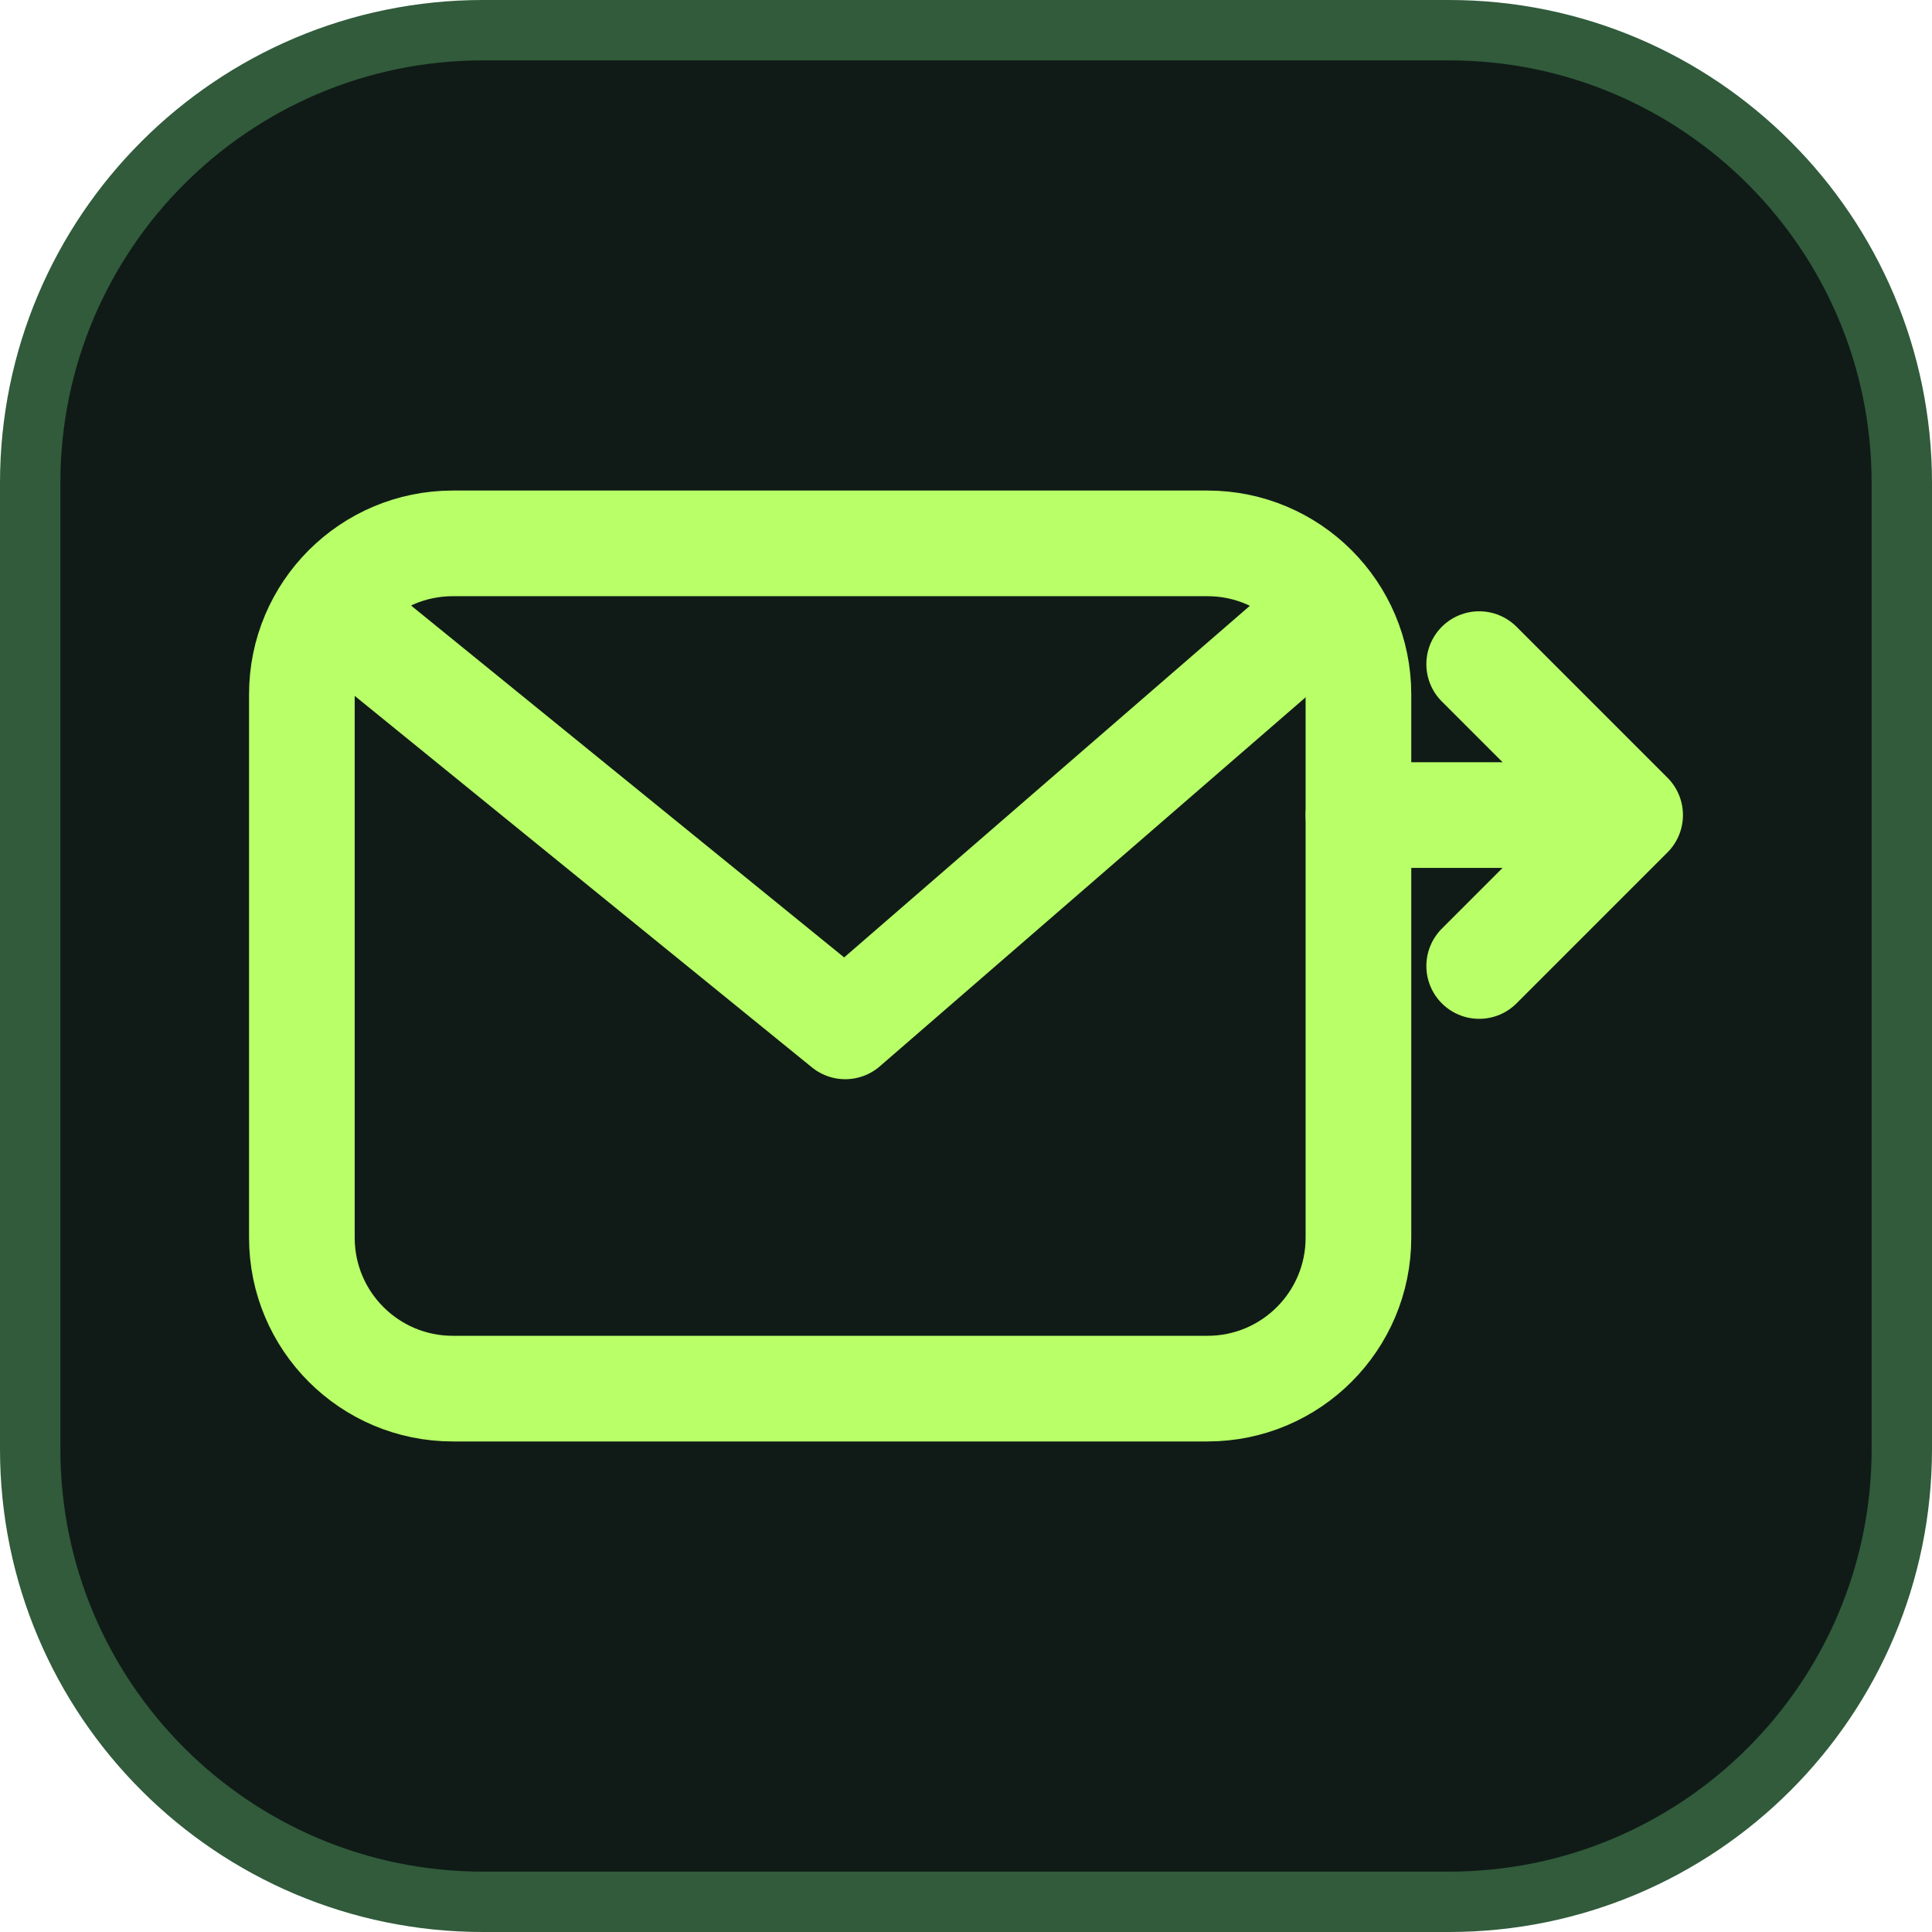
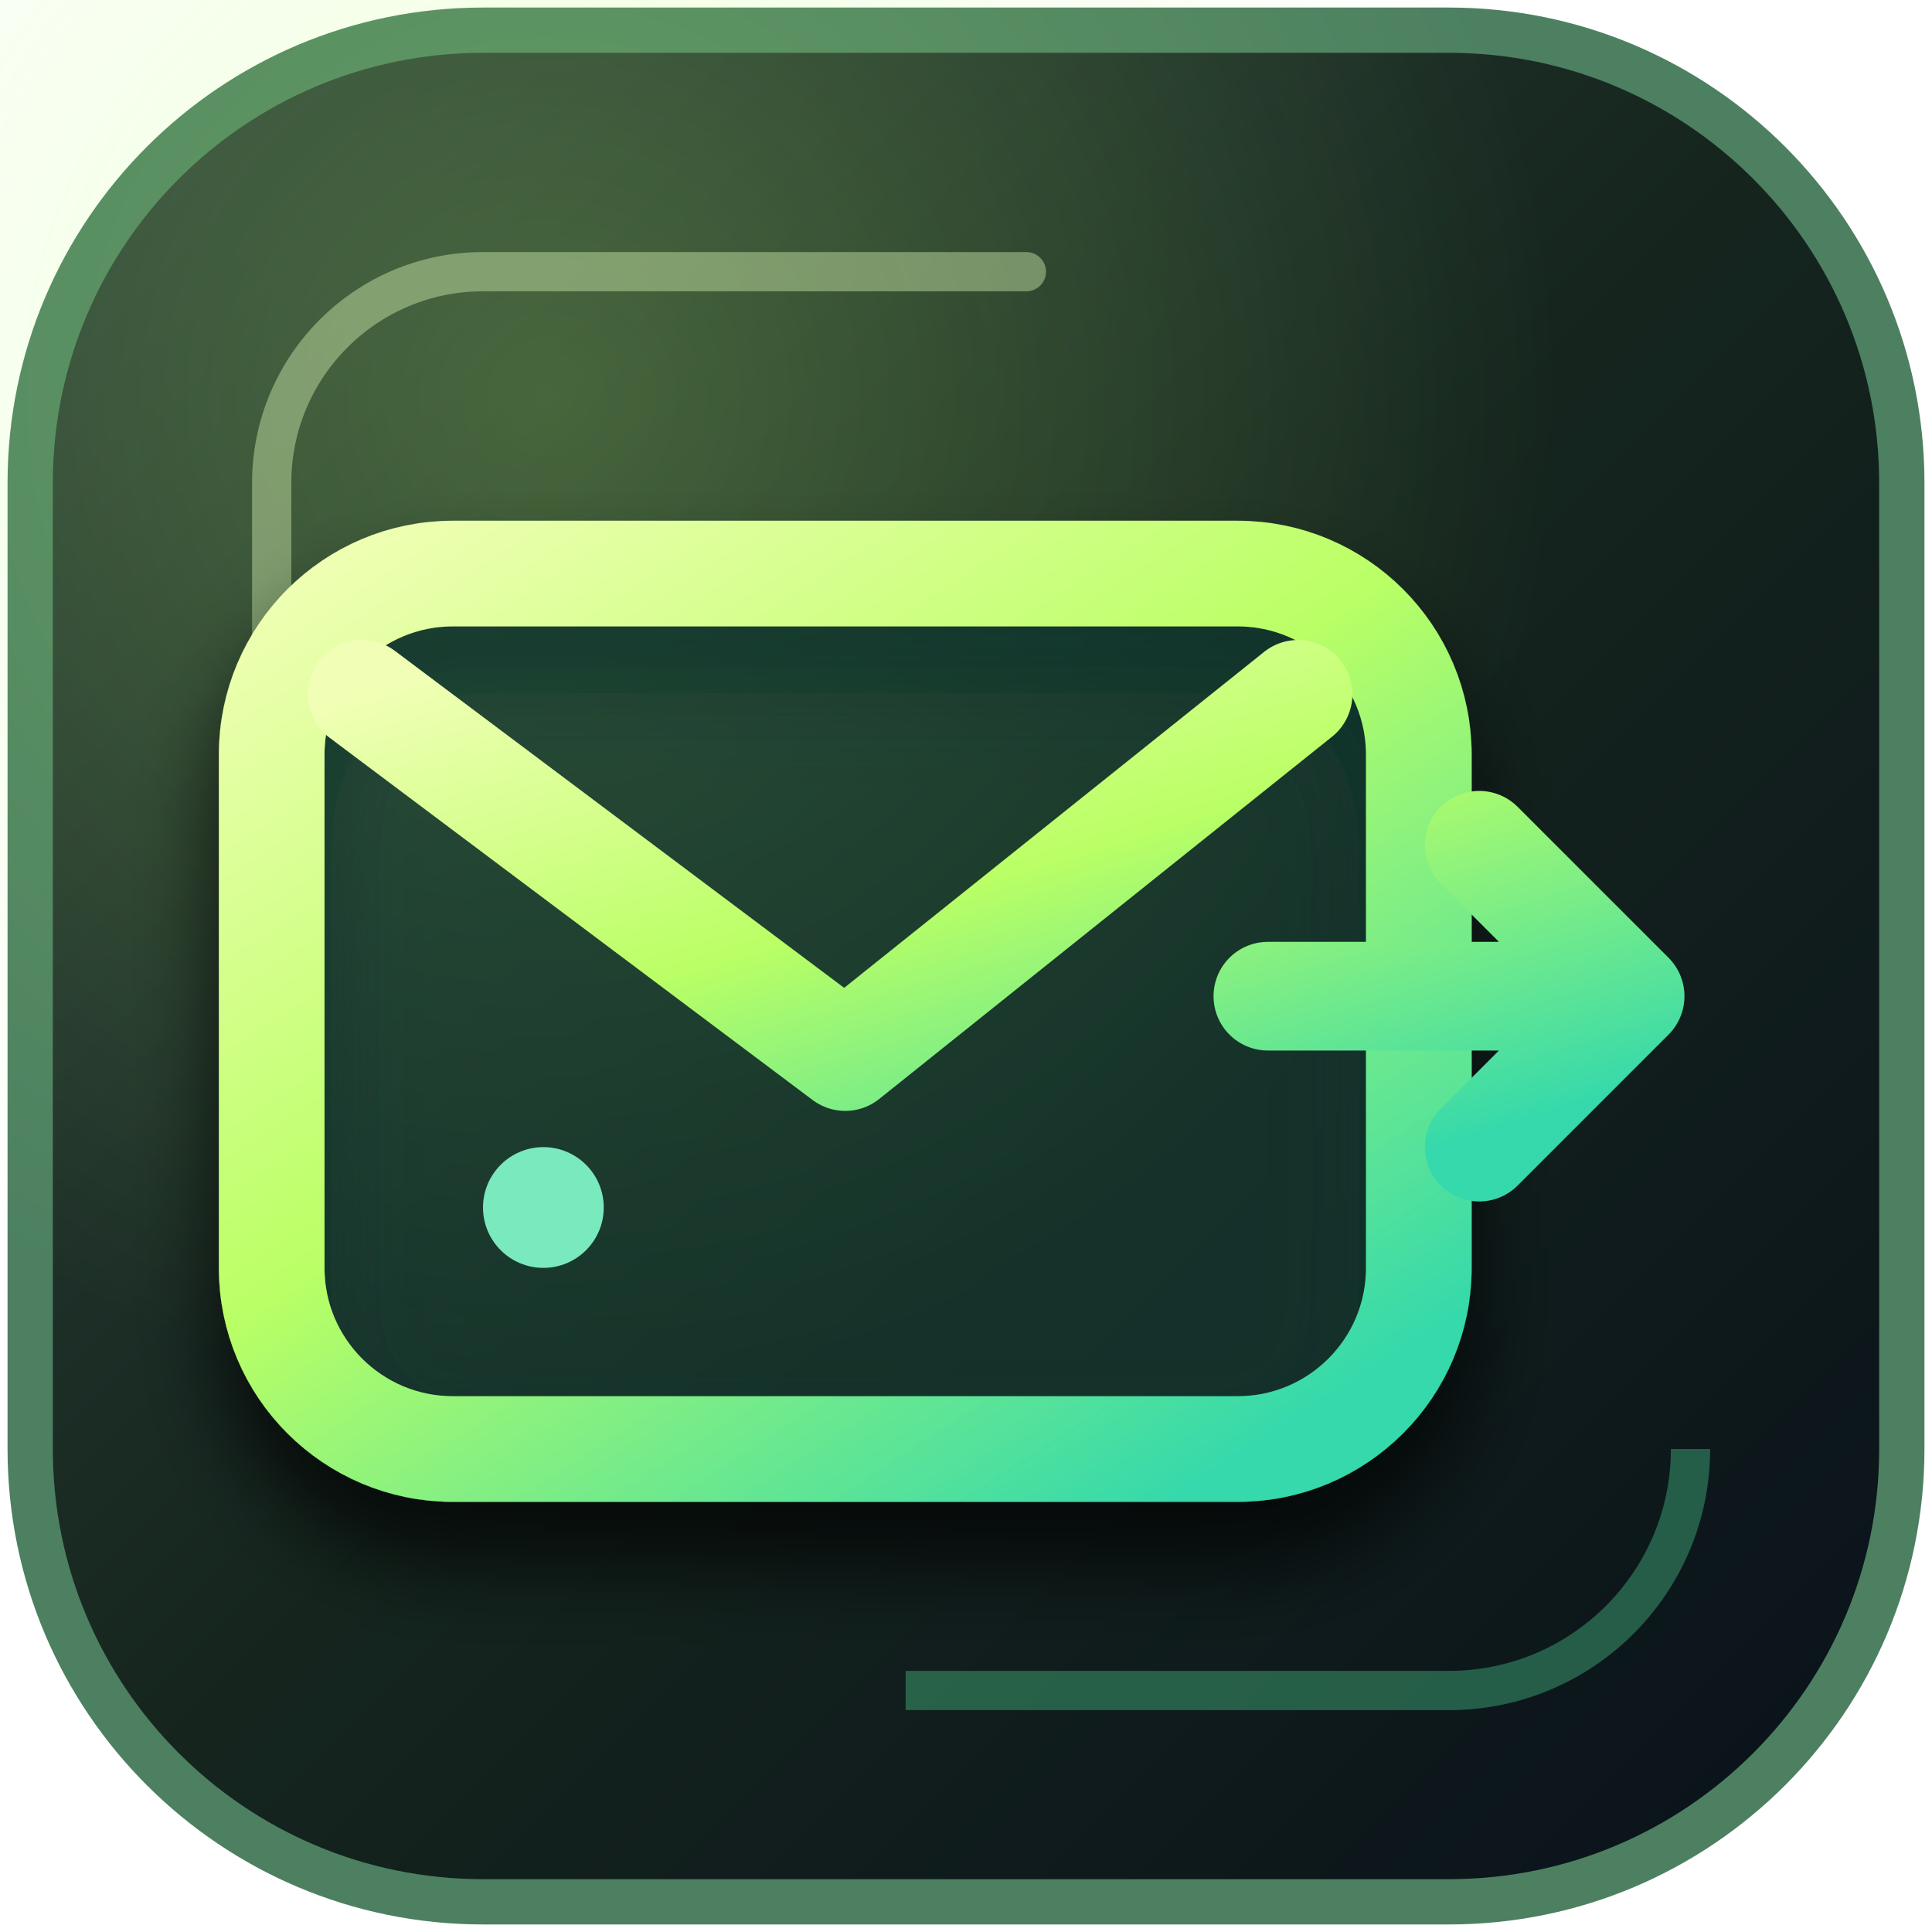
- <svg xmlns="http://www.w3.org/2000/svg" viewBox="0 0 64 64">
-   <rect x="1" y="1" width="62" height="62" rx="15" fill="#101b17" stroke="#315b3b" stroke-width="2" />
-   <g fill="none" stroke="#b8ff68" stroke-width="3.5" stroke-linecap="round" stroke-linejoin="round">
-     <rect x="10" y="18" width="35" height="28" rx="5" />
-     <path d="m12 21 16 13 15-13m2 6h9m-5-5 5 5-5 5" />
+ <svg xmlns="http://www.w3.org/2000/svg" viewBox="0 0 64 64" role="img">
+   <defs>
+     <linearGradient id="bg" x2="1" y2="1">
+       <stop stop-color="#30453e" />
+       <stop offset=".5" stop-color="#15251e" />
+       <stop offset="1" stop-color="#09111a" />
+     </linearGradient>
+     <linearGradient id="lime" x2=".85" y2="1">
+       <stop stop-color="#f0ffb5" />
+       <stop offset=".48" stop-color="#baff65" />
+       <stop offset="1" stop-color="#36d9ab" />
+     </linearGradient>
+     <radialGradient id="glow">
+       <stop stop-color="#b8ff68" stop-opacity=".24" />
+       <stop offset="1" stop-color="#b8ff68" stop-opacity="0" />
+     </radialGradient>
+     <filter id="shadow" x="-30%" y="-30%" width="160%" height="160%">
+       <feDropShadow dx="0" dy="2" stdDeviation="1.4" flood-color="#000" flood-opacity=".75" />
+     </filter>
+   </defs>
+   <rect x="1" y="1" width="62" height="62" rx="15" fill="url(#bg)" stroke="#4c8061" stroke-width="1.5" />
+   <circle cx="18" cy="13" r="34" fill="url(#glow)" />
+   <path d="M9 22v-6a7 7 0 0 1 7-7h18" fill="none" stroke="#e2ffbb" stroke-opacity=".4" stroke-width="1.3" stroke-linecap="round" />
+   <rect x="9" y="19" width="38" height="29" rx="6" fill="#265044" fill-opacity=".36" stroke="url(#lime)" stroke-width="3.5" filter="url(#shadow)" />
+   <g fill="none" stroke="url(#lime)" stroke-width="3.6" stroke-linecap="round" stroke-linejoin="round">
+     <path d="m12 23 16 12 15-12M42 33h12m-5-5 5 5-5 5" />
  </g>
+   <circle cx="18" cy="40" r="2" fill="#7ae9be" />
+   <path d="M30 56h18a8 8 0 0 0 8-8" fill="none" stroke="#55de9c" stroke-opacity=".35" stroke-width="1.3" />
</svg>
